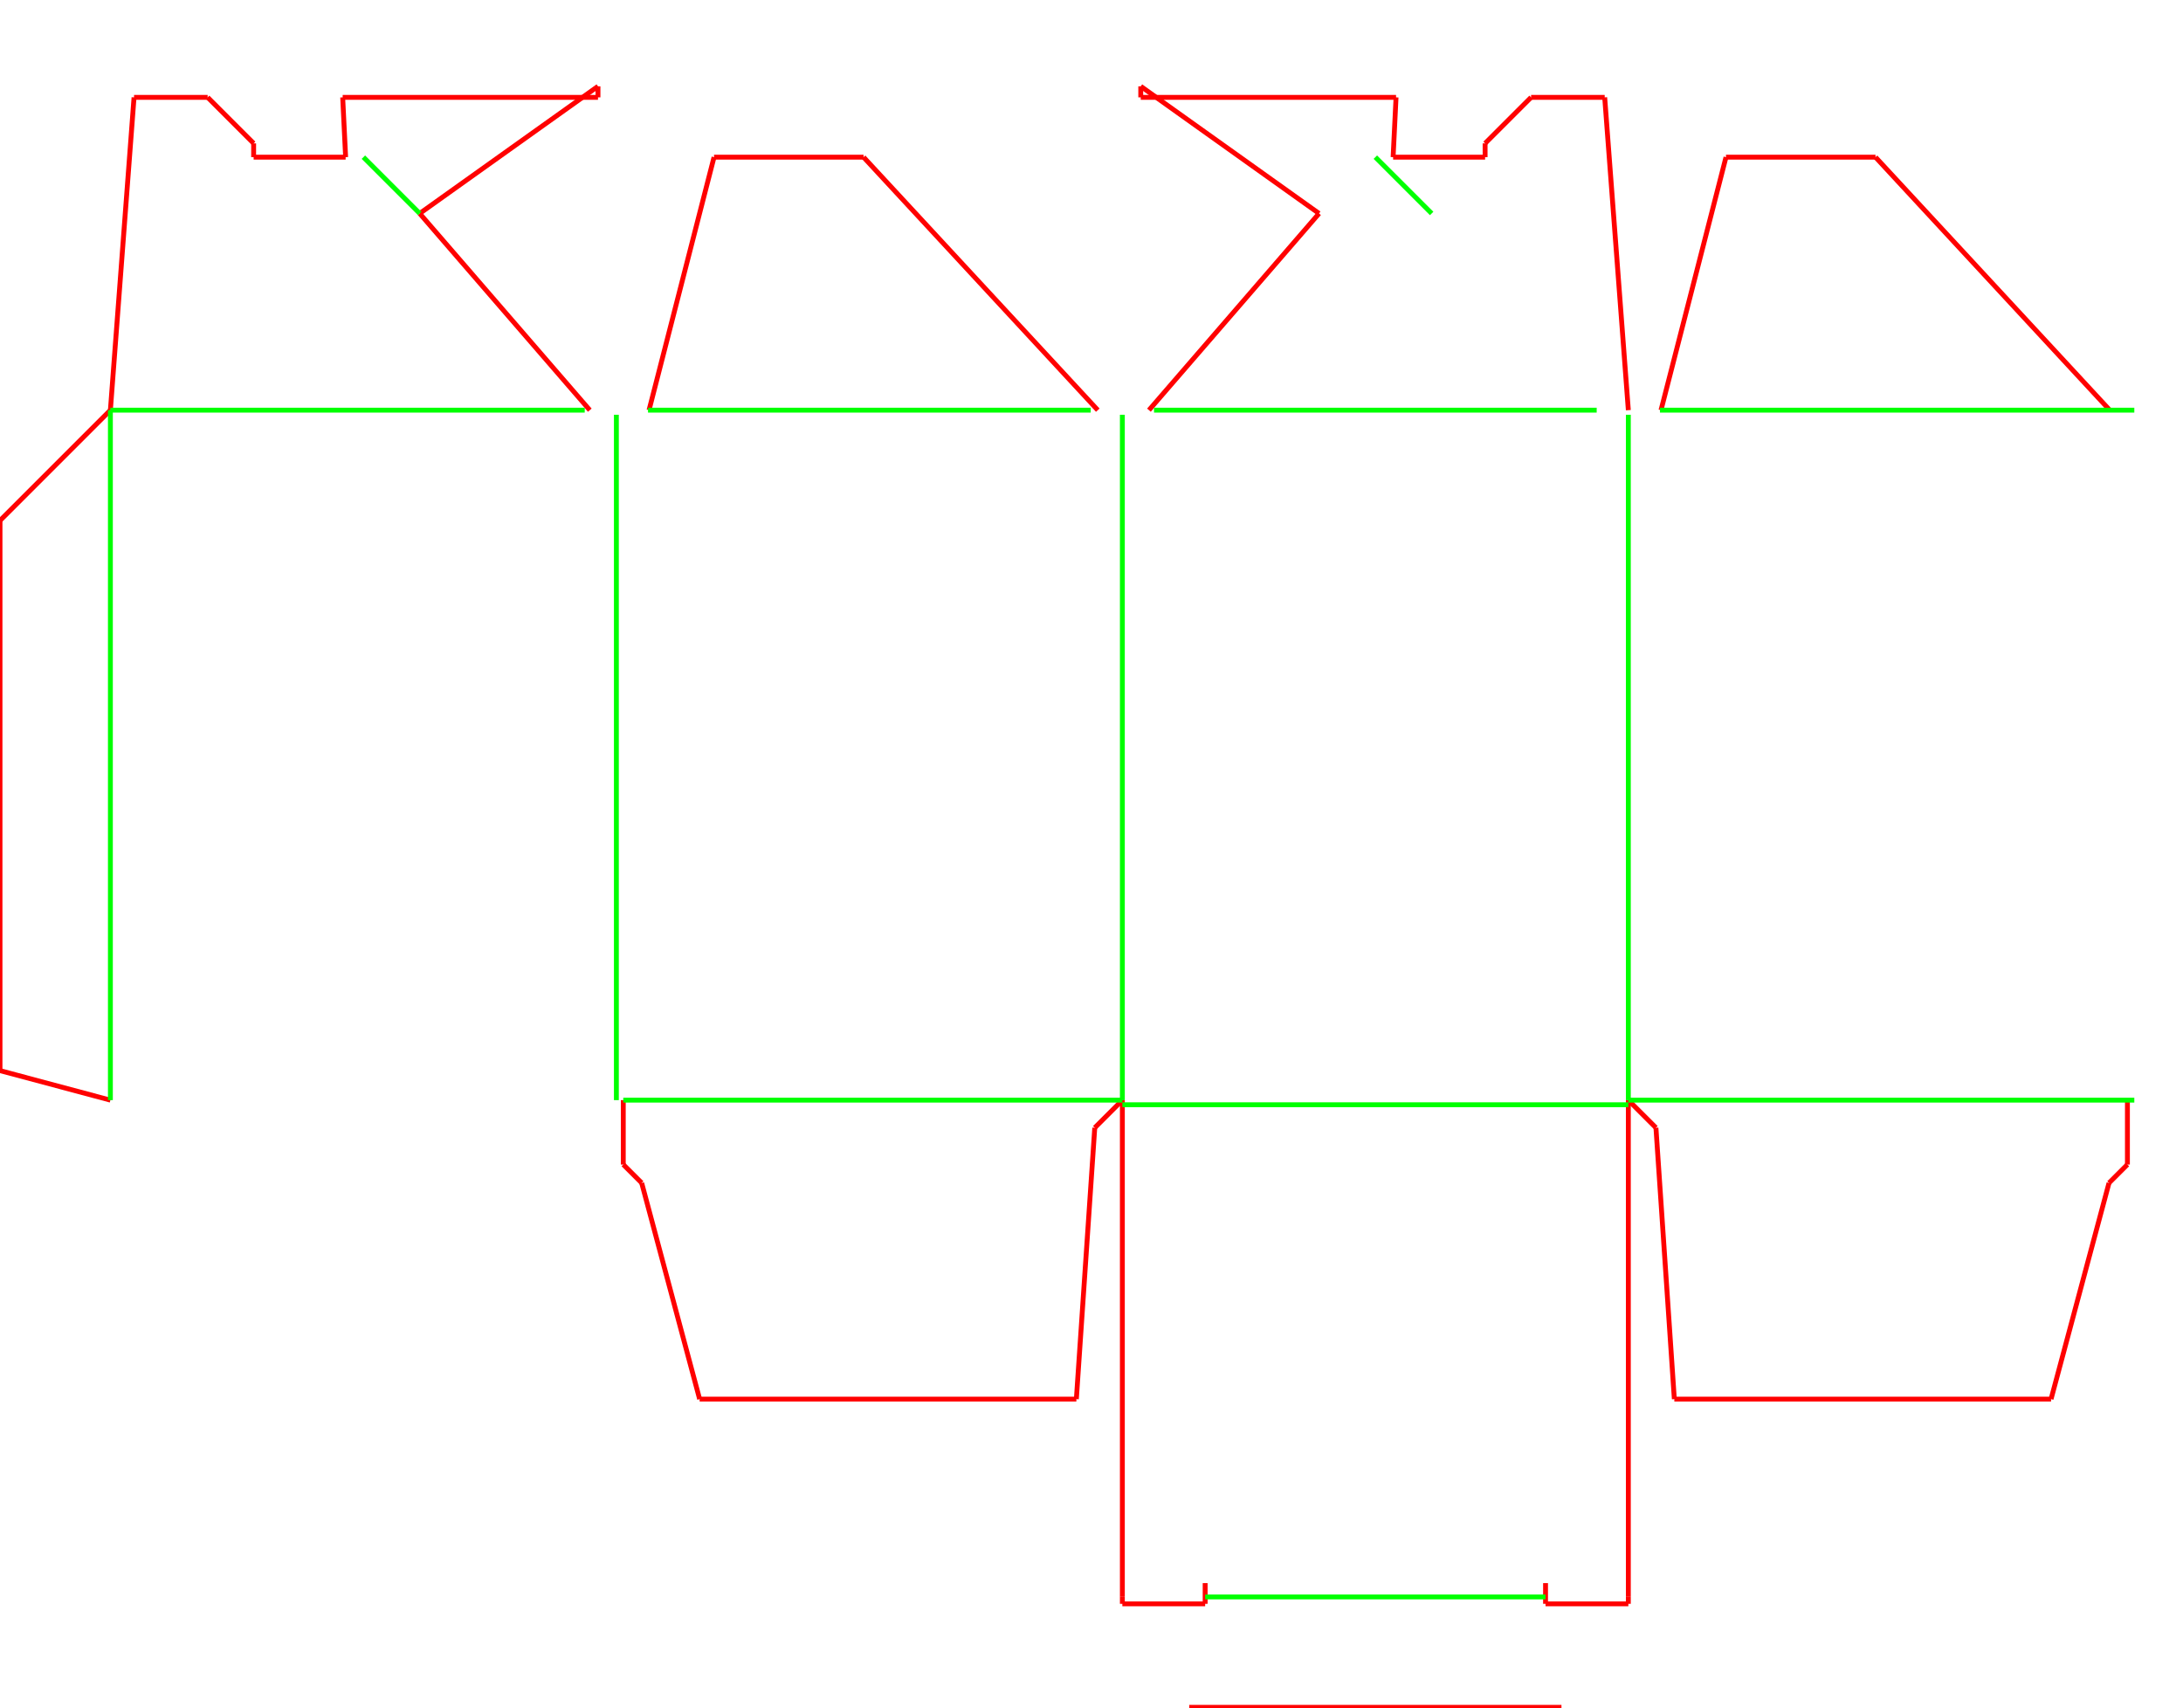
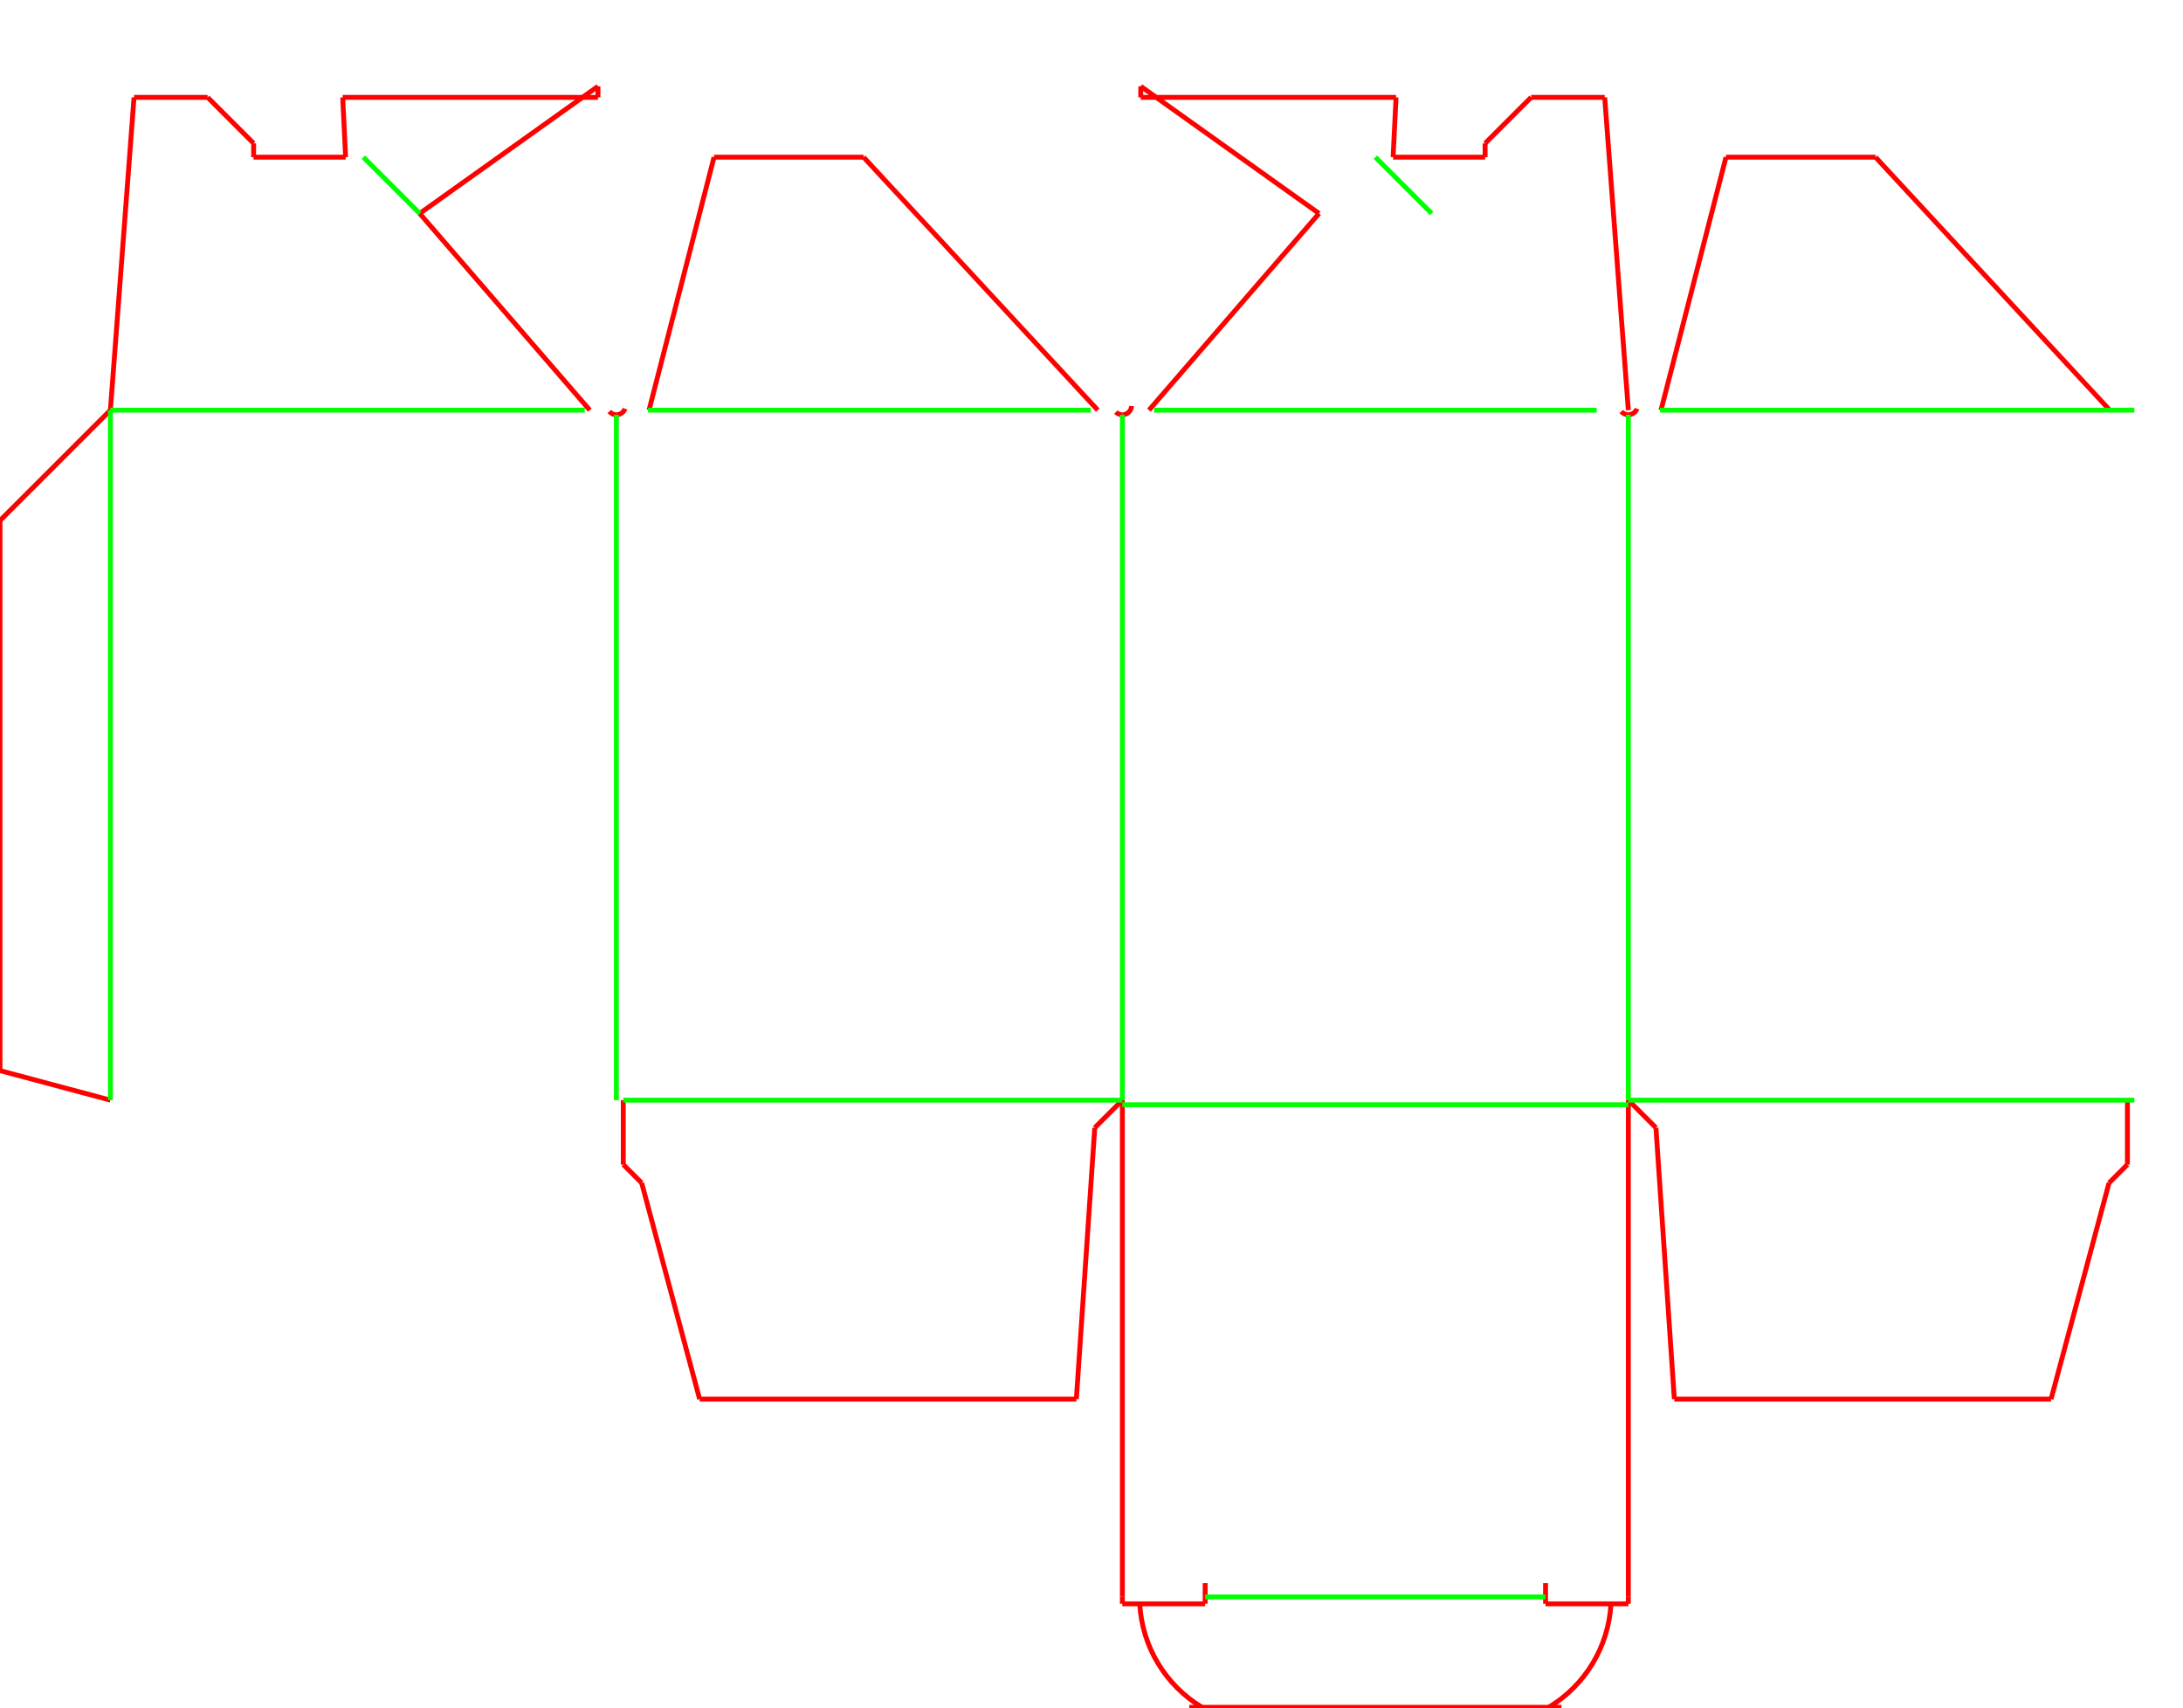
<svg xmlns="http://www.w3.org/2000/svg" width="896.850" height="701.417" viewBox="0 0 896.850 701.417">
  <g>
    <line x1="641.503" y1="701.417" x2="488.576" y2="701.417" stroke="rgb(255,0,0)" stroke-width="2" ev-style="Cutting" />
    <line x1="461.102" y1="656.063" x2="461.102" y2="658.898" stroke="rgb(255,0,0)" stroke-width="2" ev-style="Cutting" />
    <line x1="461.102" y1="658.898" x2="495.118" y2="658.898" stroke="rgb(255,0,0)" stroke-width="2" ev-style="Cutting" />
    <line x1="495.118" y1="658.898" x2="495.118" y2="650.394" stroke="rgb(255,0,0)" stroke-width="2" ev-style="Cutting" />
    <line x1="668.976" y1="658.898" x2="634.961" y2="658.898" stroke="rgb(255,0,0)" stroke-width="2" ev-style="Cutting" />
    <line x1="634.961" y1="658.898" x2="634.961" y2="650.394" stroke="rgb(255,0,0)" stroke-width="2" ev-style="Cutting" />
    <line x1="668.976" y1="656.063" x2="668.976" y2="658.898" stroke="rgb(255,0,0)" stroke-width="2" ev-style="Cutting" />
    <line x1="461.102" y1="656.063" x2="461.102" y2="451.969" stroke="rgb(255,0,0)" stroke-width="2" ev-style="Cutting" />
    <line x1="668.976" y1="451.969" x2="668.976" y2="656.063" stroke="rgb(255,0,0)" stroke-width="2" ev-style="Cutting" />
    <line x1="287.438" y1="574.803" x2="263.622" y2="485.984" stroke="rgb(255,0,0)" stroke-width="2" ev-style="Cutting" />
    <line x1="442.205" y1="574.803" x2="287.438" y2="574.803" stroke="rgb(255,0,0)" stroke-width="2" ev-style="Cutting" />
    <line x1="449.764" y1="463.307" x2="442.205" y2="574.803" stroke="rgb(255,0,0)" stroke-width="2" ev-style="Cutting" />
    <line x1="263.622" y1="485.984" x2="256.063" y2="478.425" stroke="rgb(255,0,0)" stroke-width="2" ev-style="Cutting" />
    <line x1="256.063" y1="478.425" x2="256.063" y2="451.969" stroke="rgb(255,0,0)" stroke-width="2" ev-style="Cutting" />
    <line x1="461.102" y1="451.969" x2="449.764" y2="463.307" stroke="rgb(255,0,0)" stroke-width="2" ev-style="Cutting" />
    <line x1="680.315" y1="463.307" x2="687.874" y2="574.803" stroke="rgb(255,0,0)" stroke-width="2" ev-style="Cutting" />
    <line x1="687.874" y1="574.803" x2="842.641" y2="574.803" stroke="rgb(255,0,0)" stroke-width="2" ev-style="Cutting" />
    <line x1="842.641" y1="574.803" x2="866.457" y2="485.984" stroke="rgb(255,0,0)" stroke-width="2" ev-style="Cutting" />
    <line x1="866.457" y1="485.984" x2="874.016" y2="478.425" stroke="rgb(255,0,0)" stroke-width="2" ev-style="Cutting" />
    <line x1="874.016" y1="478.425" x2="874.016" y2="451.969" stroke="rgb(255,0,0)" stroke-width="2" ev-style="Cutting" />
    <line x1="668.976" y1="451.969" x2="680.315" y2="463.307" stroke="rgb(255,0,0)" stroke-width="2" ev-style="Cutting" />
+     <path d="M 468.246 658.898 C 469.187 676.438 478.772 692.369 493.829 701.417" fill="none" stroke="rgb(255,0,0)" stroke-width="2" ev-style="Cutting" />
+     <path d="M 661.833 658.898 C 660.892 676.438 651.307 692.369 636.249 701.417" fill="none" stroke="rgb(255,0,0)" stroke-width="2" ev-style="Cutting" />
    <line x1="45.354" y1="168.504" x2="55.068" y2="40.000" stroke="rgb(255,0,0)" stroke-width="2" ev-style="Cutting" />
    <line x1="55.068" y1="40.000" x2="85.304" y2="40.000" stroke="rgb(255,0,0)" stroke-width="2" ev-style="Cutting" />
    <line x1="85.304" y1="40.000" x2="104.202" y2="58.898" stroke="rgb(255,0,0)" stroke-width="2" ev-style="Cutting" />
    <line x1="104.202" y1="58.898" x2="104.202" y2="64.567" stroke="rgb(255,0,0)" stroke-width="2" ev-style="Cutting" />
    <line x1="104.202" y1="64.567" x2="141.997" y2="64.567" stroke="rgb(255,0,0)" stroke-width="2" ev-style="Cutting" />
    <line x1="141.997" y1="64.567" x2="140.787" y2="40.000" stroke="rgb(255,0,0)" stroke-width="2" ev-style="Cutting" />
    <line x1="140.787" y1="40.000" x2="245.669" y2="40.000" stroke="rgb(255,0,0)" stroke-width="2" ev-style="Cutting" />
    <line x1="245.669" y1="40.000" x2="245.669" y2="35.465" stroke="rgb(255,0,0)" stroke-width="2" ev-style="Cutting" />
    <line x1="245.669" y1="35.465" x2="172.422" y2="87.698" stroke="rgb(255,0,0)" stroke-width="2" ev-style="Cutting" />
    <line x1="172.422" y1="87.698" x2="242.306" y2="168.504" stroke="rgb(255,0,0)" stroke-width="2" ev-style="Cutting" />
    <line x1="266.646" y1="168.504" x2="293.348" y2="64.567" stroke="rgb(255,0,0)" stroke-width="2" ev-style="Cutting" />
    <line x1="293.348" y1="64.567" x2="354.775" y2="64.567" stroke="rgb(255,0,0)" stroke-width="2" ev-style="Cutting" />
    <line x1="354.775" y1="64.567" x2="451.011" y2="168.504" stroke="rgb(255,0,0)" stroke-width="2" ev-style="Cutting" />
    <line x1="668.976" y1="168.504" x2="659.263" y2="40.000" stroke="rgb(255,0,0)" stroke-width="2" ev-style="Cutting" />
    <line x1="659.263" y1="40.000" x2="629.027" y2="40.000" stroke="rgb(255,0,0)" stroke-width="2" ev-style="Cutting" />
    <line x1="629.027" y1="40.000" x2="610.129" y2="58.898" stroke="rgb(255,0,0)" stroke-width="2" ev-style="Cutting" />
    <line x1="610.129" y1="58.898" x2="610.129" y2="64.567" stroke="rgb(255,0,0)" stroke-width="2" ev-style="Cutting" />
    <line x1="610.129" y1="64.567" x2="572.334" y2="64.567" stroke="rgb(255,0,0)" stroke-width="2" ev-style="Cutting" />
    <line x1="572.334" y1="64.567" x2="573.543" y2="40.000" stroke="rgb(255,0,0)" stroke-width="2" ev-style="Cutting" />
    <line x1="573.543" y1="40.000" x2="468.661" y2="40.000" stroke="rgb(255,0,0)" stroke-width="2" ev-style="Cutting" />
    <line x1="468.661" y1="40.000" x2="468.661" y2="35.465" stroke="rgb(255,0,0)" stroke-width="2" ev-style="Cutting" />
    <line x1="468.661" y1="35.465" x2="541.909" y2="87.698" stroke="rgb(255,0,0)" stroke-width="2" ev-style="Cutting" />
    <line x1="541.909" y1="87.698" x2="472.025" y2="168.504" stroke="rgb(255,0,0)" stroke-width="2" ev-style="Cutting" />
    <line x1="682.394" y1="168.504" x2="709.096" y2="64.567" stroke="rgb(255,0,0)" stroke-width="2" ev-style="Cutting" />
    <line x1="709.096" y1="64.567" x2="770.523" y2="64.567" stroke="rgb(255,0,0)" stroke-width="2" ev-style="Cutting" />
    <line x1="770.523" y1="64.567" x2="866.759" y2="168.504" stroke="rgb(255,0,0)" stroke-width="2" ev-style="Cutting" />
    <line x1="45.354" y1="168.504" x2="0.000" y2="213.858" stroke="rgb(255,0,0)" stroke-width="2" ev-style="Cutting" />
    <line x1="0.000" y1="213.858" x2="0.000" y2="439.836" stroke="rgb(255,0,0)" stroke-width="2" ev-style="Cutting" />
    <line x1="0.000" y1="439.836" x2="45.354" y2="451.969" stroke="rgb(255,0,0)" stroke-width="2" ev-style="Cutting" />
+     <path d="M 253.228 170.394 C 254.816 170.394 256.237 169.400 256.781 167.907" fill="none" stroke="rgb(255,0,0)" stroke-width="2" ev-style="Cutting" />
+     <path d="M 253.228 170.394 C 252.113 170.394 251.059 169.902 250.341 169.052" fill="none" stroke="rgb(255,0,0)" stroke-width="2" ev-style="Cutting" />
+     <path d="M 461.102 170.394 C 460.101 170.394 459.137 169.997 458.430 169.286" fill="none" stroke="rgb(255,0,0)" stroke-width="2" ev-style="Cutting" />
+     <path d="M 461.102 170.394 C 463.113 170.394 464.772 168.821 464.878 166.811" fill="none" stroke="rgb(255,0,0)" stroke-width="2" ev-style="Cutting" />
+     <path d="M 668.976 170.394 C 670.564 170.394 671.985 169.400 672.529 167.907" fill="none" stroke="rgb(255,0,0)" stroke-width="2" ev-style="Cutting" />
+     <path d="M 668.976 170.394 C 667.861 170.394 666.807 169.902 666.089 169.052" fill="none" stroke="rgb(255,0,0)" stroke-width="2" ev-style="Cutting" />
    <line x1="634.961" y1="656.063" x2="495.118" y2="656.063" stroke="rgb(0,255,0)" stroke-width="2" ev-style="Creasing" />
    <line x1="461.102" y1="453.858" x2="668.976" y2="453.858" stroke="rgb(0,255,0)" stroke-width="2" ev-style="Creasing" />
    <line x1="45.354" y1="451.969" x2="45.354" y2="168.504" stroke="rgb(0,255,0)" stroke-width="2" ev-style="Creasing" />
    <line x1="256.063" y1="451.969" x2="461.102" y2="451.969" stroke="rgb(0,255,0)" stroke-width="2" ev-style="Creasing" />
    <line x1="461.102" y1="451.969" x2="461.102" y2="170.394" stroke="rgb(0,255,0)" stroke-width="2" ev-style="Creasing" />
    <line x1="876.850" y1="451.969" x2="668.976" y2="451.969" stroke="rgb(0,255,0)" stroke-width="2" ev-style="Creasing" />
    <line x1="253.228" y1="170.394" x2="253.228" y2="451.969" stroke="rgb(0,255,0)" stroke-width="2" ev-style="Creasing" />
    <line x1="668.976" y1="170.394" x2="668.976" y2="451.969" stroke="rgb(0,255,0)" stroke-width="2" ev-style="Creasing" />
    <line x1="45.354" y1="168.504" x2="240.227" y2="168.504" stroke="rgb(0,255,0)" stroke-width="2" ev-style="Creasing" />
    <line x1="266.230" y1="168.504" x2="448.101" y2="168.504" stroke="rgb(0,255,0)" stroke-width="2" ev-style="Creasing" />
    <line x1="474.104" y1="168.504" x2="655.975" y2="168.504" stroke="rgb(0,255,0)" stroke-width="2" ev-style="Creasing" />
    <line x1="681.978" y1="168.504" x2="876.850" y2="168.504" stroke="rgb(0,255,0)" stroke-width="2" ev-style="Creasing" />
    <line x1="172.422" y1="87.698" x2="149.291" y2="64.567" stroke="rgb(0,255,0)" stroke-width="2" ev-style="Creasing" />
    <line x1="588.170" y1="87.698" x2="565.039" y2="64.567" stroke="rgb(0,255,0)" stroke-width="2" ev-style="Creasing" />
  </g>
</svg>
